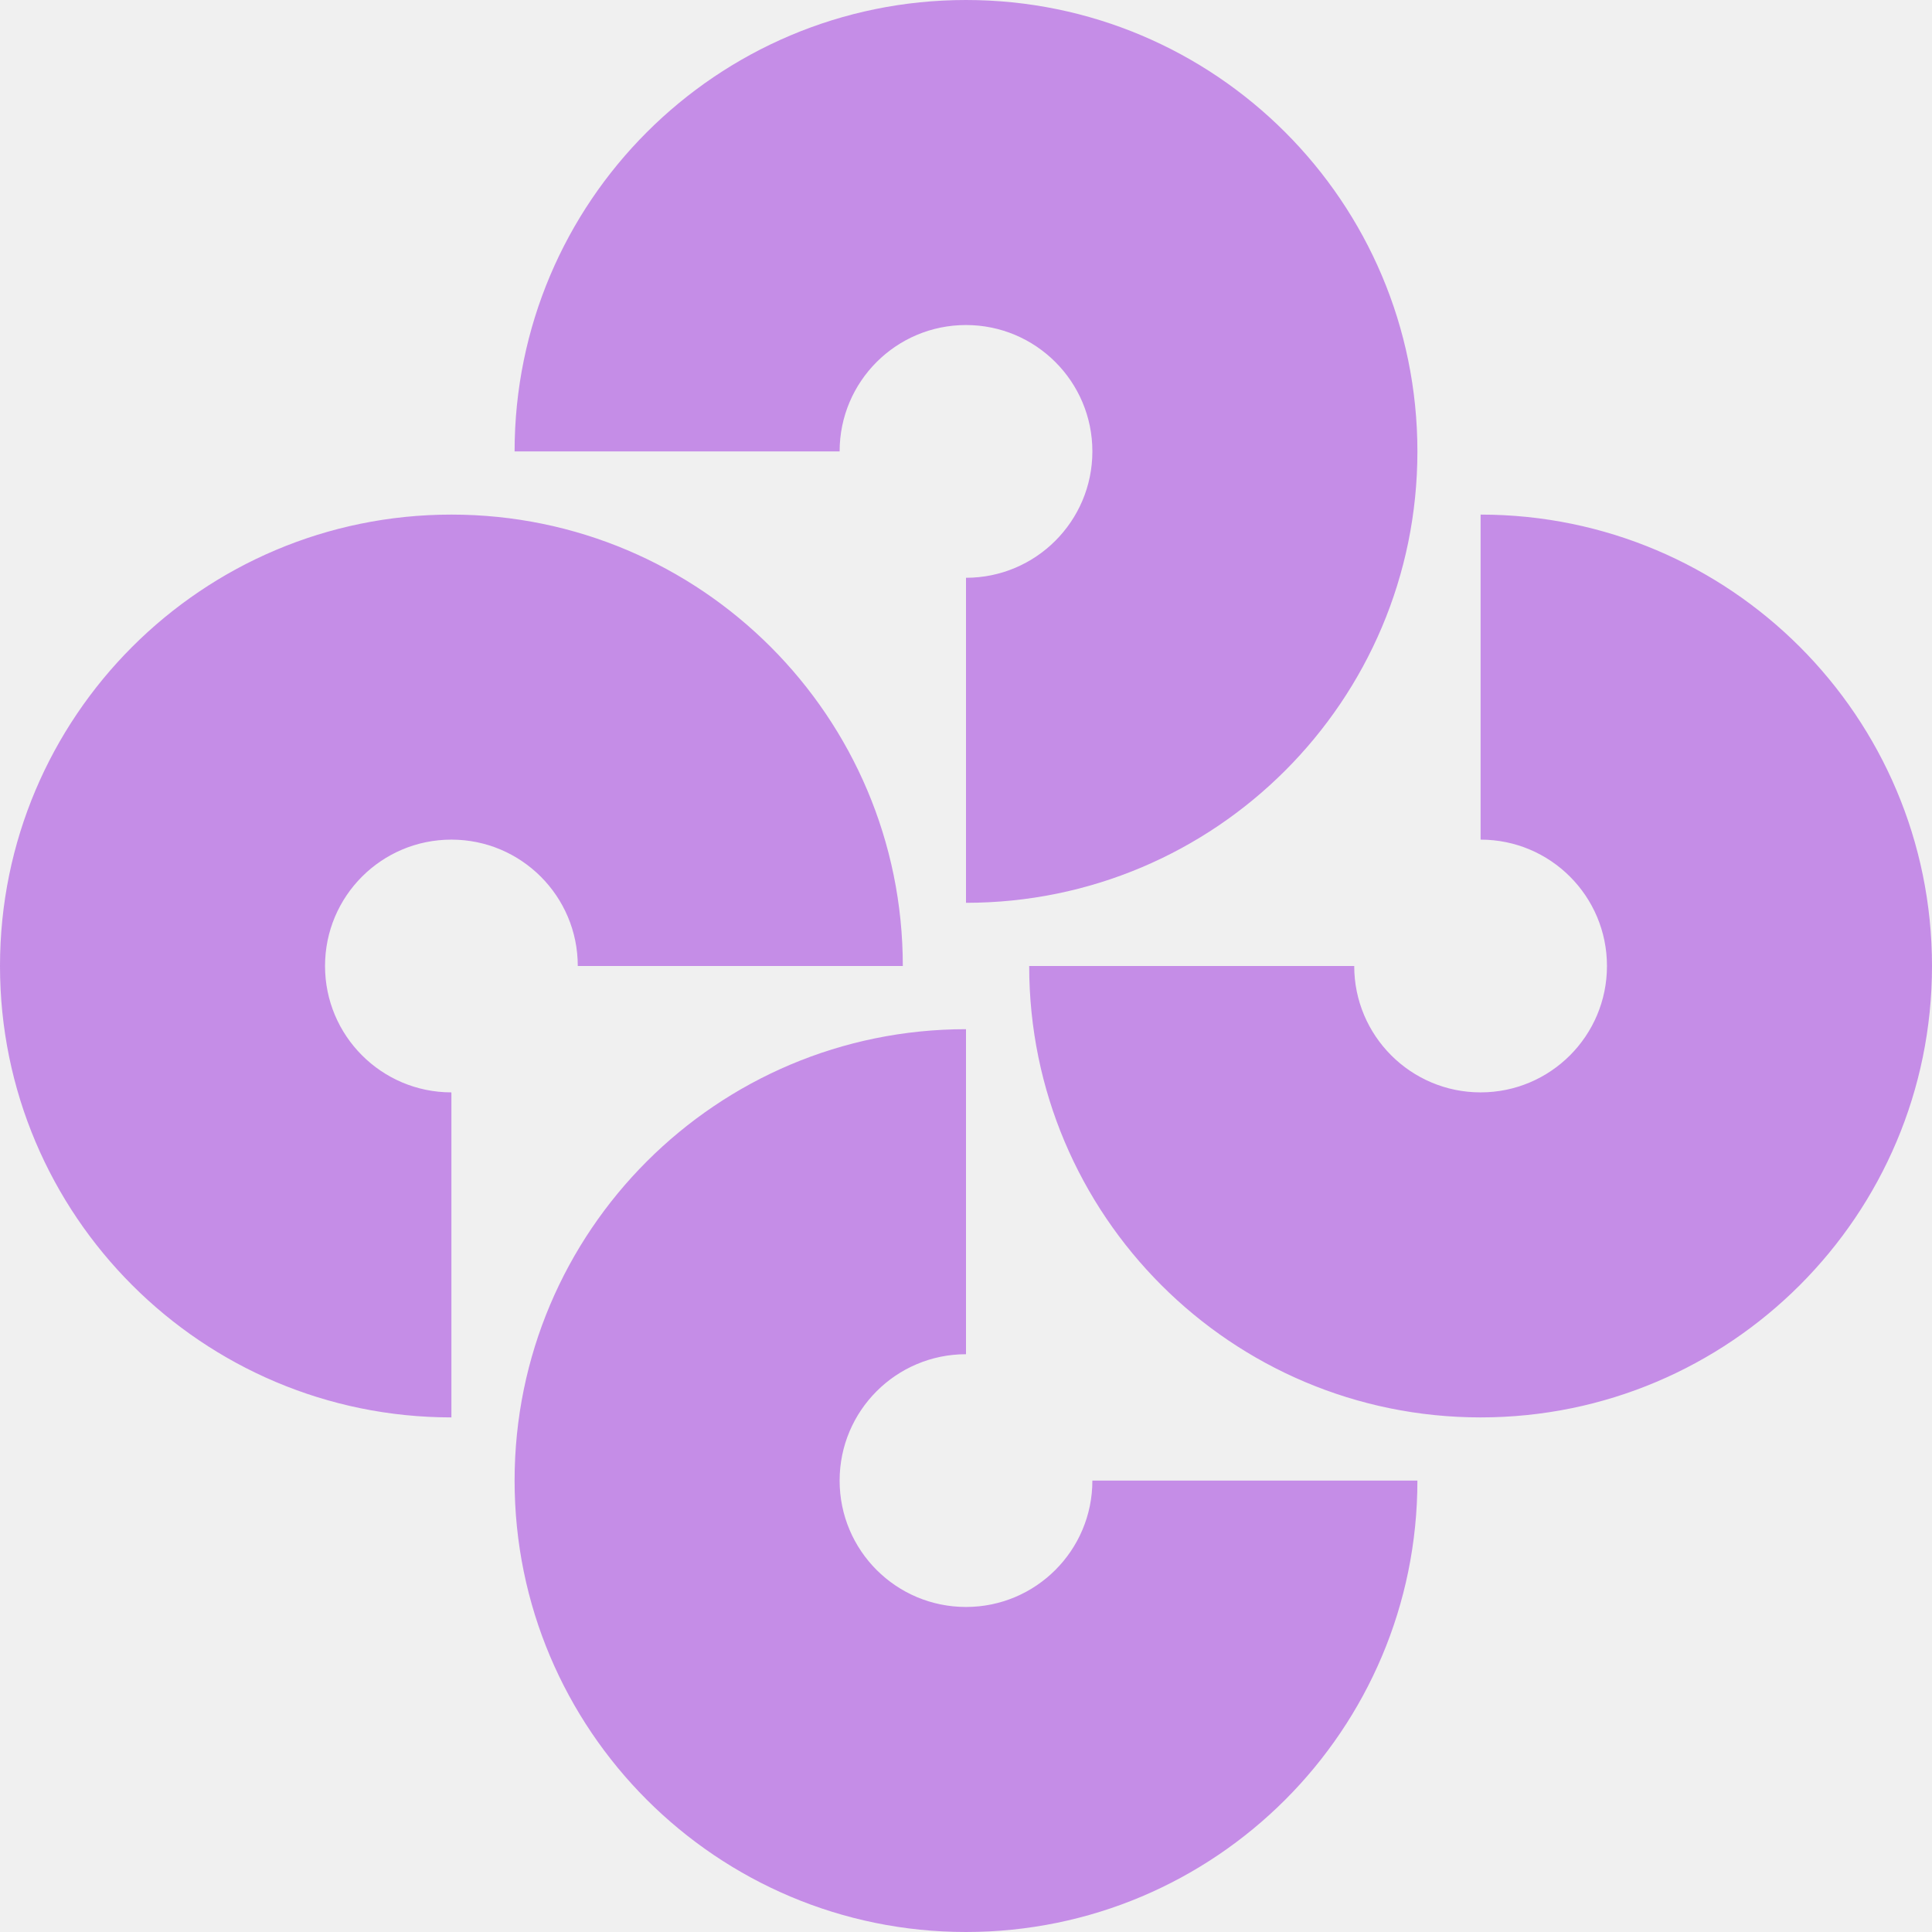
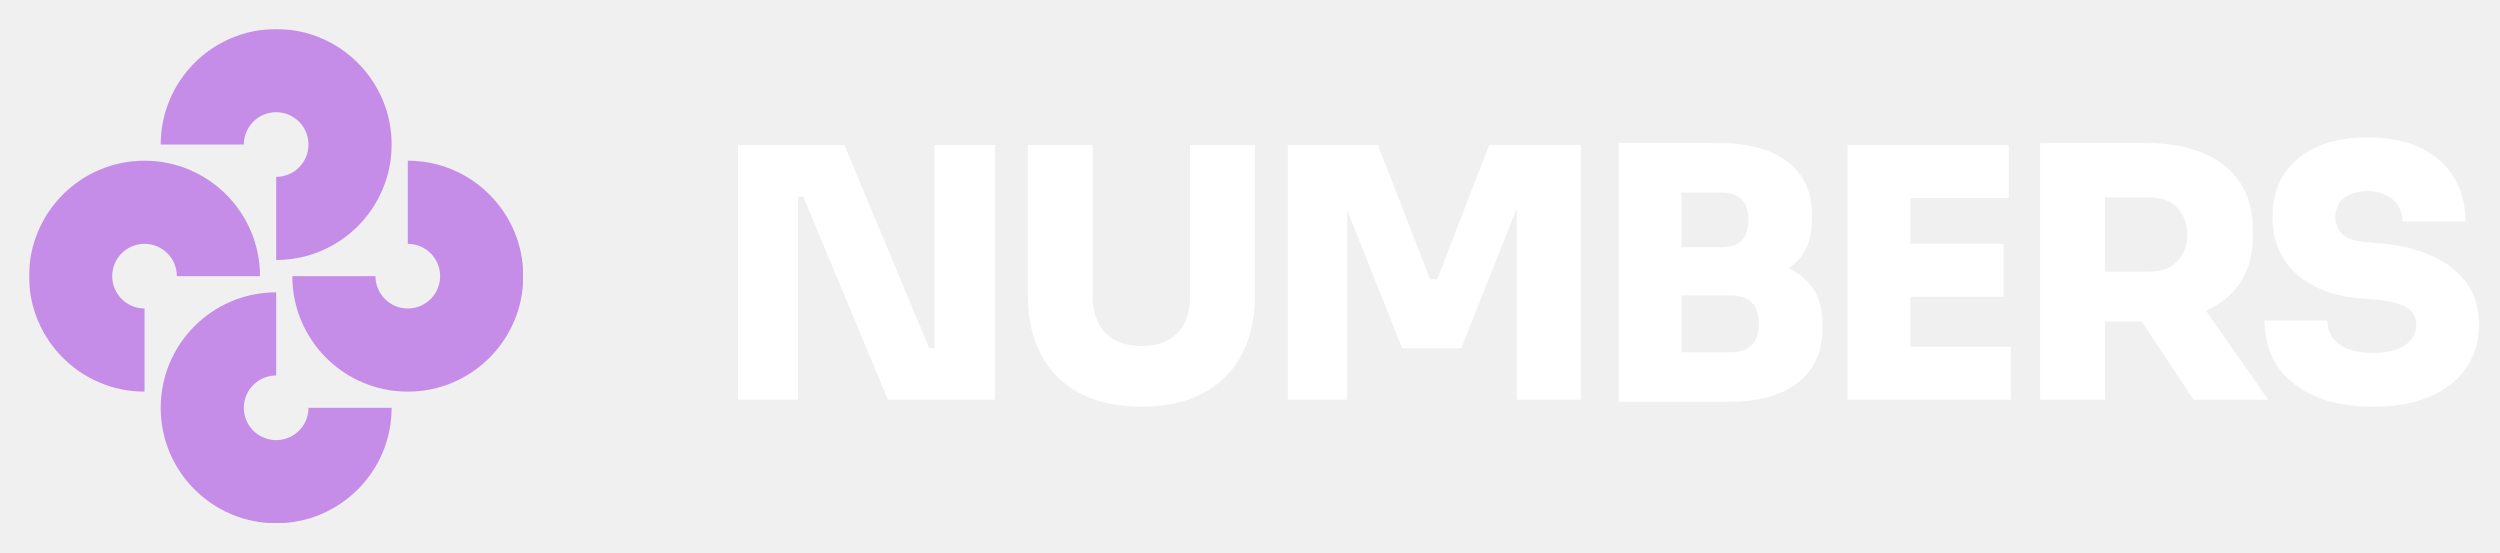
- <svg xmlns="http://www.w3.org/2000/svg" width="34" height="34" viewBox="0 0 34 34" fill="none">
-   <mask id="mask0_3249_293" style="mask-type:luminance" maskUnits="userSpaceOnUse" x="0" y="0" width="34" height="34">
-     <path d="M34 0H0V34H34V0Z" fill="white" />
-   </mask>
-   <g mask="url(#mask0_3249_293)">
-     <path fill-rule="evenodd" clip-rule="evenodd" d="M17 5.72C15.771 5.72 14.776 6.715 14.776 7.944H9.056C9.056 3.557 12.613 0 17 0C21.387 0 24.944 3.557 24.944 7.944C24.944 12.331 21.387 15.888 17 15.888V10.168C18.228 10.168 19.224 9.172 19.224 7.944C19.224 6.715 18.228 5.72 17 5.72ZM28.28 17C28.28 15.771 27.285 14.776 26.056 14.776V9.056C30.443 9.056 34 12.613 34 17C34 21.387 30.443 24.944 26.056 24.944C21.669 24.944 18.112 21.387 18.112 17H23.832C23.832 18.228 24.828 19.224 26.056 19.224C27.285 19.224 28.28 18.228 28.28 17ZM7.944 19.224C6.715 19.224 5.72 18.228 5.72 17C5.72 15.771 6.715 14.776 7.944 14.776C9.172 14.776 10.168 15.771 10.168 17H15.888C15.888 12.613 12.331 9.056 7.944 9.056C3.557 9.056 0 12.613 0 17C0 21.387 3.557 24.944 7.944 24.944V19.224ZM17 28.28C18.228 28.28 19.224 27.285 19.224 26.056H24.944C24.944 30.443 21.387 34 17 34C12.613 34 9.056 30.443 9.056 26.056C9.056 21.669 12.613 18.112 17 18.112V23.832C15.771 23.832 14.776 24.828 14.776 26.056C14.776 27.285 15.771 28.28 17 28.28Z" fill="#C58DE7" />
+ <svg xmlns="http://www.w3.org/2000/svg" width="172" height="38" viewBox="0 0 172 38" fill="none">
+   <g clip-path="url(#clip0_3249_290)">
+     <mask id="mask0_3249_290" style="mask-type:luminance" maskUnits="userSpaceOnUse" x="2" y="2" width="34" height="34">
+       <path d="M36 2H2V36H36V2Z" fill="white" />
+     </mask>
+     <g mask="url(#mask0_3249_290)">
+       <path fill-rule="evenodd" clip-rule="evenodd" d="M19 7.72C17.771 7.72 16.776 8.715 16.776 9.944H11.056C11.056 5.557 14.613 2 19 2C23.387 2 26.944 5.557 26.944 9.944C26.944 14.331 23.387 17.888 19 17.888V12.168C20.228 12.168 21.224 11.172 21.224 9.944C21.224 8.715 20.228 7.72 19 7.72ZM30.28 19C30.28 17.771 29.285 16.776 28.056 16.776V11.056C32.443 11.056 36 14.613 36 19C36 23.387 32.443 26.944 28.056 26.944C23.669 26.944 20.112 23.387 20.112 19H25.832C25.832 20.228 26.828 21.224 28.056 21.224C29.285 21.224 30.28 20.228 30.28 19ZM9.944 21.224C8.715 21.224 7.72 20.228 7.72 19C7.72 17.771 8.715 16.776 9.944 16.776C11.172 16.776 12.168 17.771 12.168 19H17.888C17.888 14.613 14.331 11.056 9.944 11.056C5.557 11.056 2 14.613 2 19C2 23.387 5.557 26.944 9.944 26.944V21.224ZM19 30.28C20.228 30.28 21.224 29.285 21.224 28.056H26.944C26.944 32.443 23.387 36 19 36C14.613 36 11.056 32.443 11.056 28.056C11.056 23.669 14.613 20.112 19 20.112V25.832C17.771 25.832 16.776 26.828 16.776 28.056C16.776 29.285 17.771 30.28 19 30.28Z" fill="#C58DE7" />
+     </g>
  </g>
+   <path d="M50.776 27.5V9.98H58.096L63.928 23.948H64.768L64.288 24.38V9.98H68.464V27.5H61.096L55.264 13.532H54.424L54.904 13.1V27.5H50.776ZM78.538 27.98C76.858 27.98 75.434 27.668 74.266 27.044C73.114 26.42 72.234 25.54 71.626 24.404C71.018 23.252 70.714 21.892 70.714 20.324V9.98H75.178V20.42C75.178 21.108 75.306 21.708 75.562 22.22C75.834 22.732 76.218 23.124 76.714 23.396C77.21 23.668 77.818 23.804 78.538 23.804C79.258 23.804 79.866 23.668 80.362 23.396C80.858 23.124 81.234 22.74 81.49 22.244C81.746 21.732 81.874 21.124 81.874 20.42V9.98H86.338V20.324C86.338 21.892 86.034 23.252 85.426 24.404C84.834 25.54 83.954 26.42 82.786 27.044C81.634 27.668 80.218 27.98 78.538 27.98ZM88.606 27.5V9.98H94.798L98.398 19.22H98.878L102.454 9.98H108.766V27.5H104.35V12.548L105.046 12.596L100.534 23.972H96.478L91.942 12.596L92.686 12.548V27.5H88.606ZM115.205 27.644V24.236H119.069C119.725 24.236 120.213 24.068 120.533 23.732C120.853 23.396 121.013 22.908 121.013 22.268C121.013 21.628 120.853 21.148 120.533 20.828C120.213 20.492 119.725 20.324 119.069 20.324H115.205V17.684H118.925C120.157 17.684 121.261 17.836 122.237 18.14C123.213 18.428 123.981 18.908 124.541 19.58C125.101 20.252 125.381 21.148 125.381 22.268V22.604C125.381 23.66 125.133 24.564 124.637 25.316C124.141 26.068 123.413 26.644 122.453 27.044C121.493 27.444 120.317 27.644 118.925 27.644H115.205ZM111.365 27.644V9.836H115.685V27.644H111.365ZM115.205 19.652V17.012H118.421C119.077 17.012 119.549 16.852 119.837 16.532C120.141 16.196 120.293 15.732 120.293 15.14C120.293 14.532 120.141 14.068 119.837 13.748C119.549 13.412 119.077 13.244 118.421 13.244H115.205V9.836H118.229C120.277 9.836 121.861 10.268 122.981 11.132C124.101 11.98 124.661 13.196 124.661 14.78V15.14C124.661 16.244 124.373 17.132 123.797 17.804C123.237 18.46 122.469 18.932 121.493 19.22C120.533 19.508 119.445 19.652 118.229 19.652H115.205ZM127.116 27.5V9.98H131.436V27.5H127.116ZM130.956 27.5V23.852H138.348V27.5H130.956ZM130.956 20.42V16.772H137.844V20.42H130.956ZM130.956 13.628V9.98H138.204V13.628H130.956ZM140.359 27.5V9.836H144.823V27.5H140.359ZM150.919 27.5L145.999 20.06H150.847L156.055 27.5H150.919ZM143.695 22.124V18.692H147.895C148.423 18.692 148.879 18.588 149.263 18.38C149.647 18.172 149.943 17.876 150.151 17.492C150.375 17.108 150.487 16.66 150.487 16.148C150.487 15.62 150.375 15.164 150.151 14.78C149.943 14.396 149.647 14.1 149.263 13.892C148.879 13.684 148.423 13.58 147.895 13.58H143.695V9.836H147.631C149.151 9.836 150.463 10.068 151.567 10.532C152.671 10.98 153.519 11.652 154.111 12.548C154.703 13.428 154.999 14.524 154.999 15.836V16.22C154.999 17.532 154.695 18.628 154.087 19.508C153.495 20.372 152.647 21.028 151.543 21.476C150.455 21.908 149.151 22.124 147.631 22.124H143.695ZM163.287 27.98C161.655 27.98 160.279 27.724 159.159 27.212C158.055 26.7 157.215 26.004 156.639 25.124C156.079 24.228 155.799 23.204 155.799 22.052H160.119C160.119 22.468 160.231 22.852 160.455 23.204C160.695 23.54 161.047 23.804 161.511 23.996C161.975 24.188 162.567 24.284 163.287 24.284C163.911 24.284 164.439 24.204 164.871 24.044C165.319 23.884 165.655 23.66 165.879 23.372C166.119 23.084 166.239 22.74 166.239 22.34C166.239 21.828 166.023 21.436 165.591 21.164C165.159 20.876 164.431 20.692 163.407 20.612L162.279 20.516C160.471 20.356 159.031 19.788 157.959 18.812C156.887 17.836 156.351 16.54 156.351 14.924C156.351 13.772 156.615 12.788 157.143 11.972C157.687 11.156 158.447 10.532 159.423 10.1C160.399 9.668 161.551 9.452 162.879 9.452C164.319 9.452 165.535 9.692 166.527 10.172C167.535 10.652 168.303 11.332 168.831 12.212C169.359 13.076 169.623 14.084 169.623 15.236H165.303C165.303 14.852 165.207 14.5 165.015 14.18C164.823 13.86 164.543 13.612 164.175 13.436C163.823 13.244 163.391 13.148 162.879 13.148C162.399 13.148 161.991 13.228 161.655 13.388C161.335 13.532 161.087 13.74 160.911 14.012C160.751 14.284 160.671 14.588 160.671 14.924C160.671 15.372 160.823 15.756 161.127 16.076C161.431 16.396 161.959 16.588 162.711 16.652L163.839 16.748C165.151 16.86 166.311 17.148 167.319 17.612C168.327 18.06 169.119 18.676 169.695 19.46C170.271 20.244 170.559 21.204 170.559 22.34C170.559 23.476 170.263 24.468 169.671 25.316C169.095 26.164 168.263 26.82 167.175 27.284C166.103 27.748 164.807 27.98 163.287 27.98Z" fill="white" />
+   <defs>
+     <clipPath id="clip0_3249_290">
+       <rect width="34" height="34" fill="white" transform="translate(2 2)" />
+     </clipPath>
+   </defs>
</svg>
